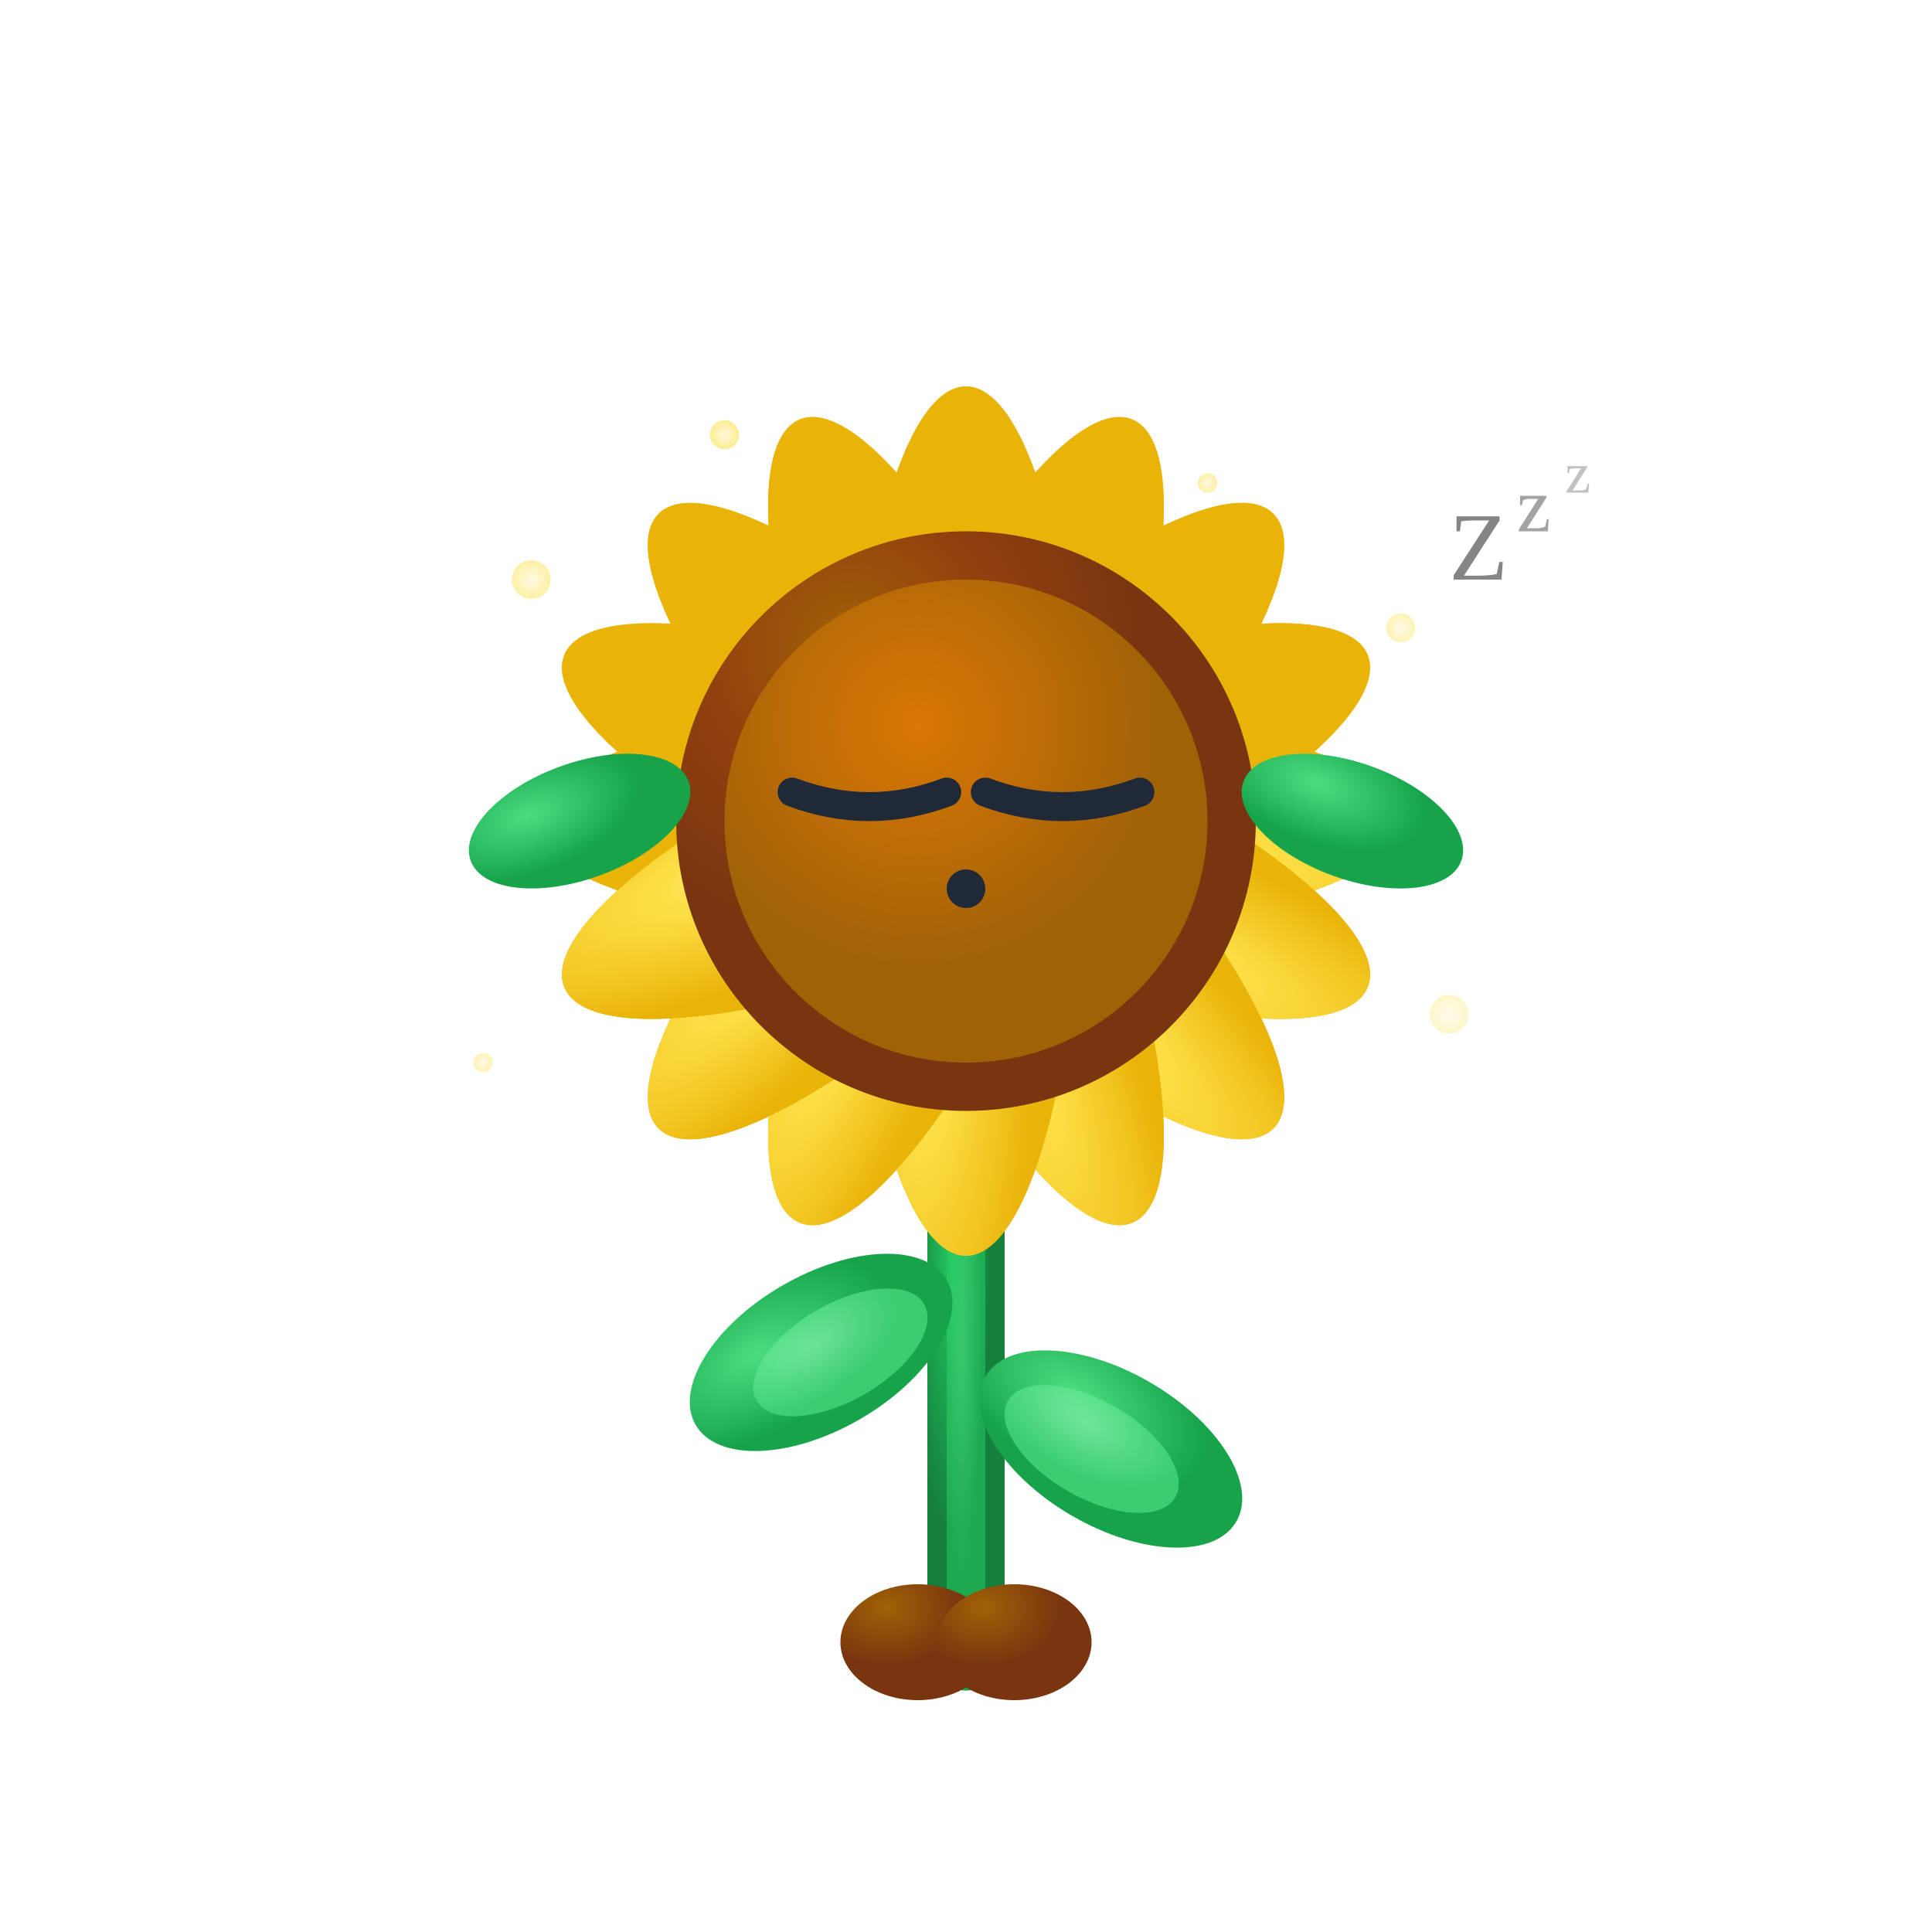
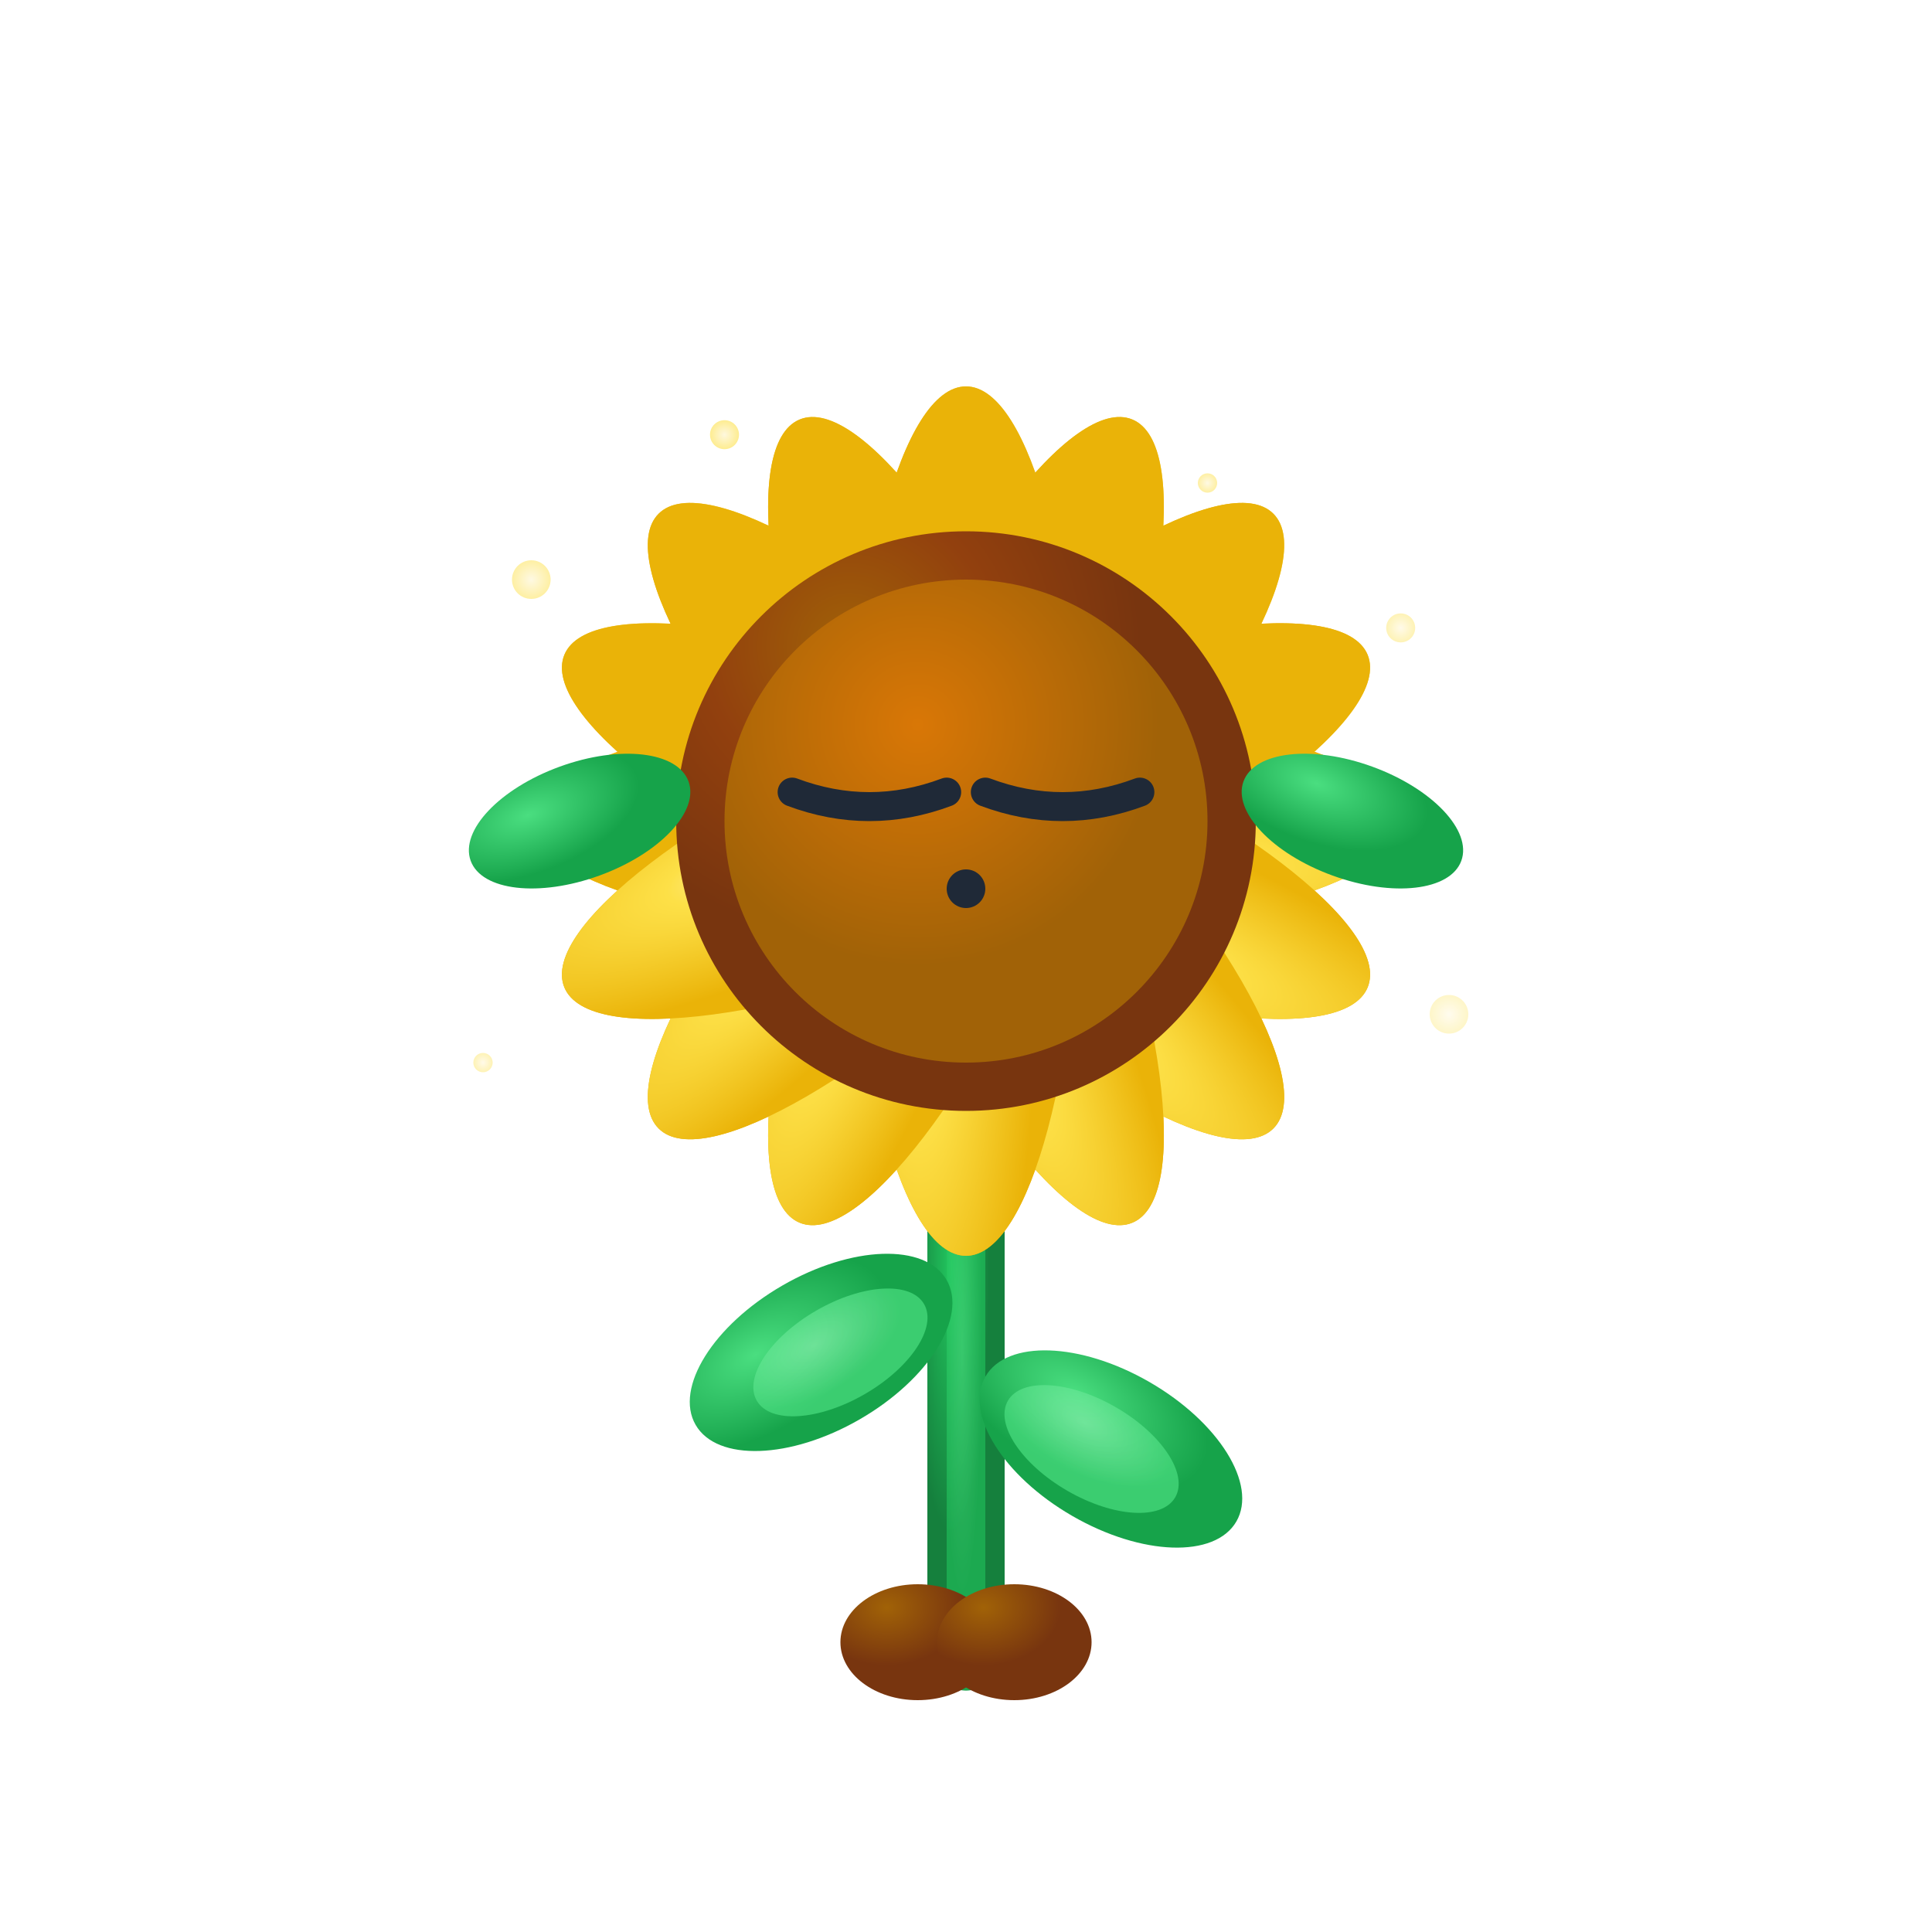
<svg xmlns="http://www.w3.org/2000/svg" viewBox="0 0 200 200">
  <rect x="96" y="120" width="8" height="55" fill="url(#leafyStem)" rx="4" />
  <rect x="98" y="125" width="4" height="50" fill="url(#leafyStemHighlight)" rx="2" opacity="0.6" />
  <ellipse cx="85" cy="140" rx="15" ry="8" fill="url(#leafyStemLeaf)" transform="rotate(-30 85 140)" />
  <ellipse cx="115" cy="150" rx="15" ry="8" fill="url(#leafyStemLeaf)" transform="rotate(30 115 150)" />
  <ellipse cx="87" cy="140" rx="10" ry="5" fill="url(#leafyStemLeafHighlight)" transform="rotate(-30 87 140)" opacity="0.7" />
  <ellipse cx="113" cy="150" rx="10" ry="5" fill="url(#leafyStemLeafHighlight)" transform="rotate(30 113 150)" opacity="0.7" />
  <ellipse cx="100" cy="85" rx="45" ry="12" fill="url(#leafyPetal)" transform="rotate(0 100 85)" />
  <ellipse cx="100" cy="85" rx="45" ry="12" fill="url(#leafyPetal)" transform="rotate(22.5 100 85)" />
  <ellipse cx="100" cy="85" rx="45" ry="12" fill="url(#leafyPetal)" transform="rotate(45 100 85)" />
  <ellipse cx="100" cy="85" rx="45" ry="12" fill="url(#leafyPetal)" transform="rotate(67.5 100 85)" />
  <ellipse cx="100" cy="85" rx="45" ry="12" fill="url(#leafyPetal)" transform="rotate(90 100 85)" />
  <ellipse cx="100" cy="85" rx="45" ry="12" fill="url(#leafyPetal)" transform="rotate(112.5 100 85)" />
  <ellipse cx="100" cy="85" rx="45" ry="12" fill="url(#leafyPetal)" transform="rotate(135 100 85)" />
  <ellipse cx="100" cy="85" rx="45" ry="12" fill="url(#leafyPetal)" transform="rotate(157.5 100 85)" />
  <ellipse cx="100" cy="85" rx="45" ry="12" fill="url(#leafyPetal)" transform="rotate(180 100 85)" />
  <ellipse cx="100" cy="85" rx="45" ry="12" fill="url(#leafyPetal)" transform="rotate(202.5 100 85)" />
  <ellipse cx="100" cy="85" rx="45" ry="12" fill="url(#leafyPetal)" transform="rotate(225 100 85)" />
  <ellipse cx="100" cy="85" rx="45" ry="12" fill="url(#leafyPetal)" transform="rotate(247.5 100 85)" />
  <ellipse cx="100" cy="85" rx="45" ry="12" fill="url(#leafyPetal)" transform="rotate(270 100 85)" />
  <ellipse cx="100" cy="85" rx="45" ry="12" fill="url(#leafyPetal)" transform="rotate(292.5 100 85)" />
  <ellipse cx="100" cy="85" rx="45" ry="12" fill="url(#leafyPetal)" transform="rotate(315 100 85)" />
  <ellipse cx="100" cy="85" rx="45" ry="12" fill="url(#leafyPetal)" transform="rotate(337.5 100 85)" />
  <circle cx="100" cy="85" r="30" fill="url(#leafyCenter)" />
  <circle cx="100" cy="85" r="25" fill="url(#leafyCenterInner)" />
  <path d="M 82 82 Q 90 85 98 82" stroke="#1f2937" stroke-width="3" fill="none" stroke-linecap="round" />
  <path d="M 102 82 Q 110 85 118 82" stroke="#1f2937" stroke-width="3" fill="none" stroke-linecap="round" />
  <circle cx="100" cy="92" r="2" fill="#1f2937" />
  <ellipse cx="60" cy="85" rx="12" ry="6" fill="url(#leafyArm)" transform="rotate(-20 60 85)" />
  <ellipse cx="140" cy="85" rx="12" ry="6" fill="url(#leafyArm)" transform="rotate(20 140 85)" />
  <ellipse cx="95" cy="170" rx="8" ry="6" fill="url(#leafyRoot)" />
  <ellipse cx="105" cy="170" rx="8" ry="6" fill="url(#leafyRoot)" />
  <g>
    <animateTransform attributeName="transform" type="translate" values="0,0; 2,3; 0,0" dur="4s" repeatCount="indefinite" />
    <circle cx="55" cy="60" r="2" fill="url(#leafyPollen)" opacity="0.5" />
    <circle cx="145" cy="65" r="1.5" fill="url(#leafyPollen)" opacity="0.4" />
    <circle cx="50" cy="110" r="1" fill="url(#leafyPollen)" opacity="0.4" />
    <circle cx="150" cy="105" r="2" fill="url(#leafyPollen)" opacity="0.3" />
    <circle cx="75" cy="45" r="1.5" fill="url(#leafyPollen)" opacity="0.6" />
    <circle cx="125" cy="50" r="1" fill="url(#leafyPollen)" opacity="0.5" />
  </g>
-   <text x="150" y="60" font-size="10" fill="#666" opacity="0.8">Z</text>
-   <text x="157" y="55" font-size="8" fill="#666" opacity="0.6">z</text>
-   <text x="162" y="51" font-size="6" fill="#666" opacity="0.4">z</text>
  <defs>
    <radialGradient id="leafyStem" cx="0.3" cy="0.2">
      <stop offset="0%" stop-color="#22c55e" />
      <stop offset="100%" stop-color="#15803d" />
    </radialGradient>
    <radialGradient id="leafyStemHighlight" cx="0.4" cy="0.3">
      <stop offset="0%" stop-color="#4ade80" />
      <stop offset="100%" stop-color="#22c55e" />
    </radialGradient>
    <radialGradient id="leafyStemLeaf" cx="0.3" cy="0.3">
      <stop offset="0%" stop-color="#4ade80" />
      <stop offset="100%" stop-color="#16a34a" />
    </radialGradient>
    <radialGradient id="leafyStemLeafHighlight" cx="0.4" cy="0.3">
      <stop offset="0%" stop-color="#86efac" />
      <stop offset="100%" stop-color="#4ade80" />
    </radialGradient>
    <radialGradient id="leafyPetal" cx="0.3" cy="0.3">
      <stop offset="0%" stop-color="#fef3c7" />
      <stop offset="30%" stop-color="#fde047" />
      <stop offset="100%" stop-color="#eab308" />
    </radialGradient>
    <radialGradient id="leafyCenter" cx="0.3" cy="0.2">
      <stop offset="0%" stop-color="#a16207" />
      <stop offset="50%" stop-color="#92400e" />
      <stop offset="100%" stop-color="#78350f" />
    </radialGradient>
    <radialGradient id="leafyCenterInner" cx="0.4" cy="0.3">
      <stop offset="0%" stop-color="#d97706" />
      <stop offset="100%" stop-color="#a16207" />
    </radialGradient>
    <radialGradient id="leafySeed" cx="0.5" cy="0.5">
      <stop offset="0%" stop-color="#451a03" />
      <stop offset="100%" stop-color="#292524" />
    </radialGradient>
    <radialGradient id="leafyArm" cx="0.3" cy="0.3">
      <stop offset="0%" stop-color="#4ade80" />
      <stop offset="100%" stop-color="#16a34a" />
    </radialGradient>
    <radialGradient id="leafyRoot" cx="0.3" cy="0.2">
      <stop offset="0%" stop-color="#a16207" />
      <stop offset="100%" stop-color="#78350f" />
    </radialGradient>
    <radialGradient id="leafyPollen" cx="0.5" cy="0.5">
      <stop offset="0%" stop-color="#fef3c7" />
      <stop offset="100%" stop-color="#fde047" />
    </radialGradient>
  </defs>
</svg>
